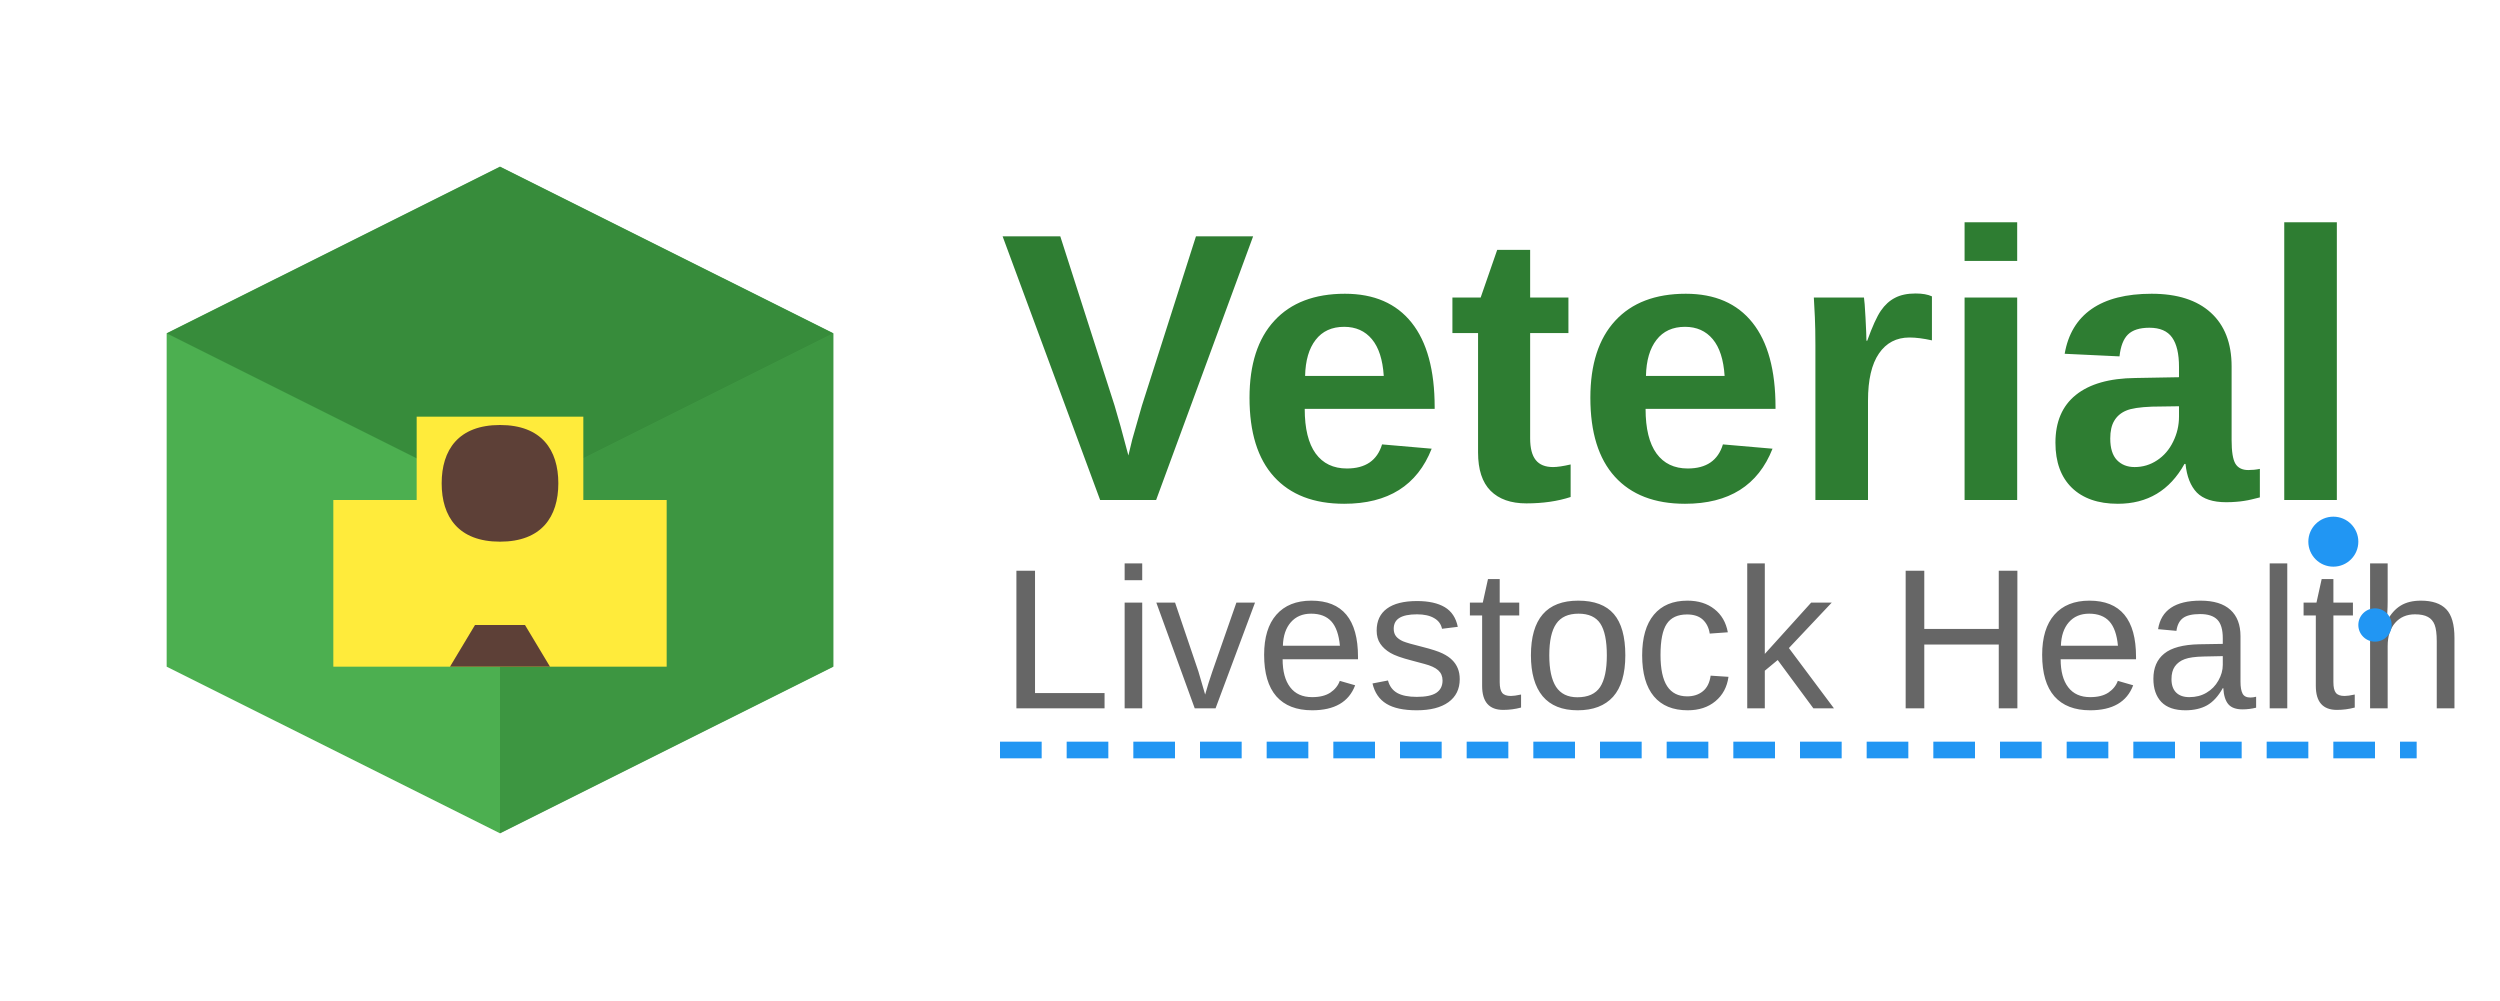
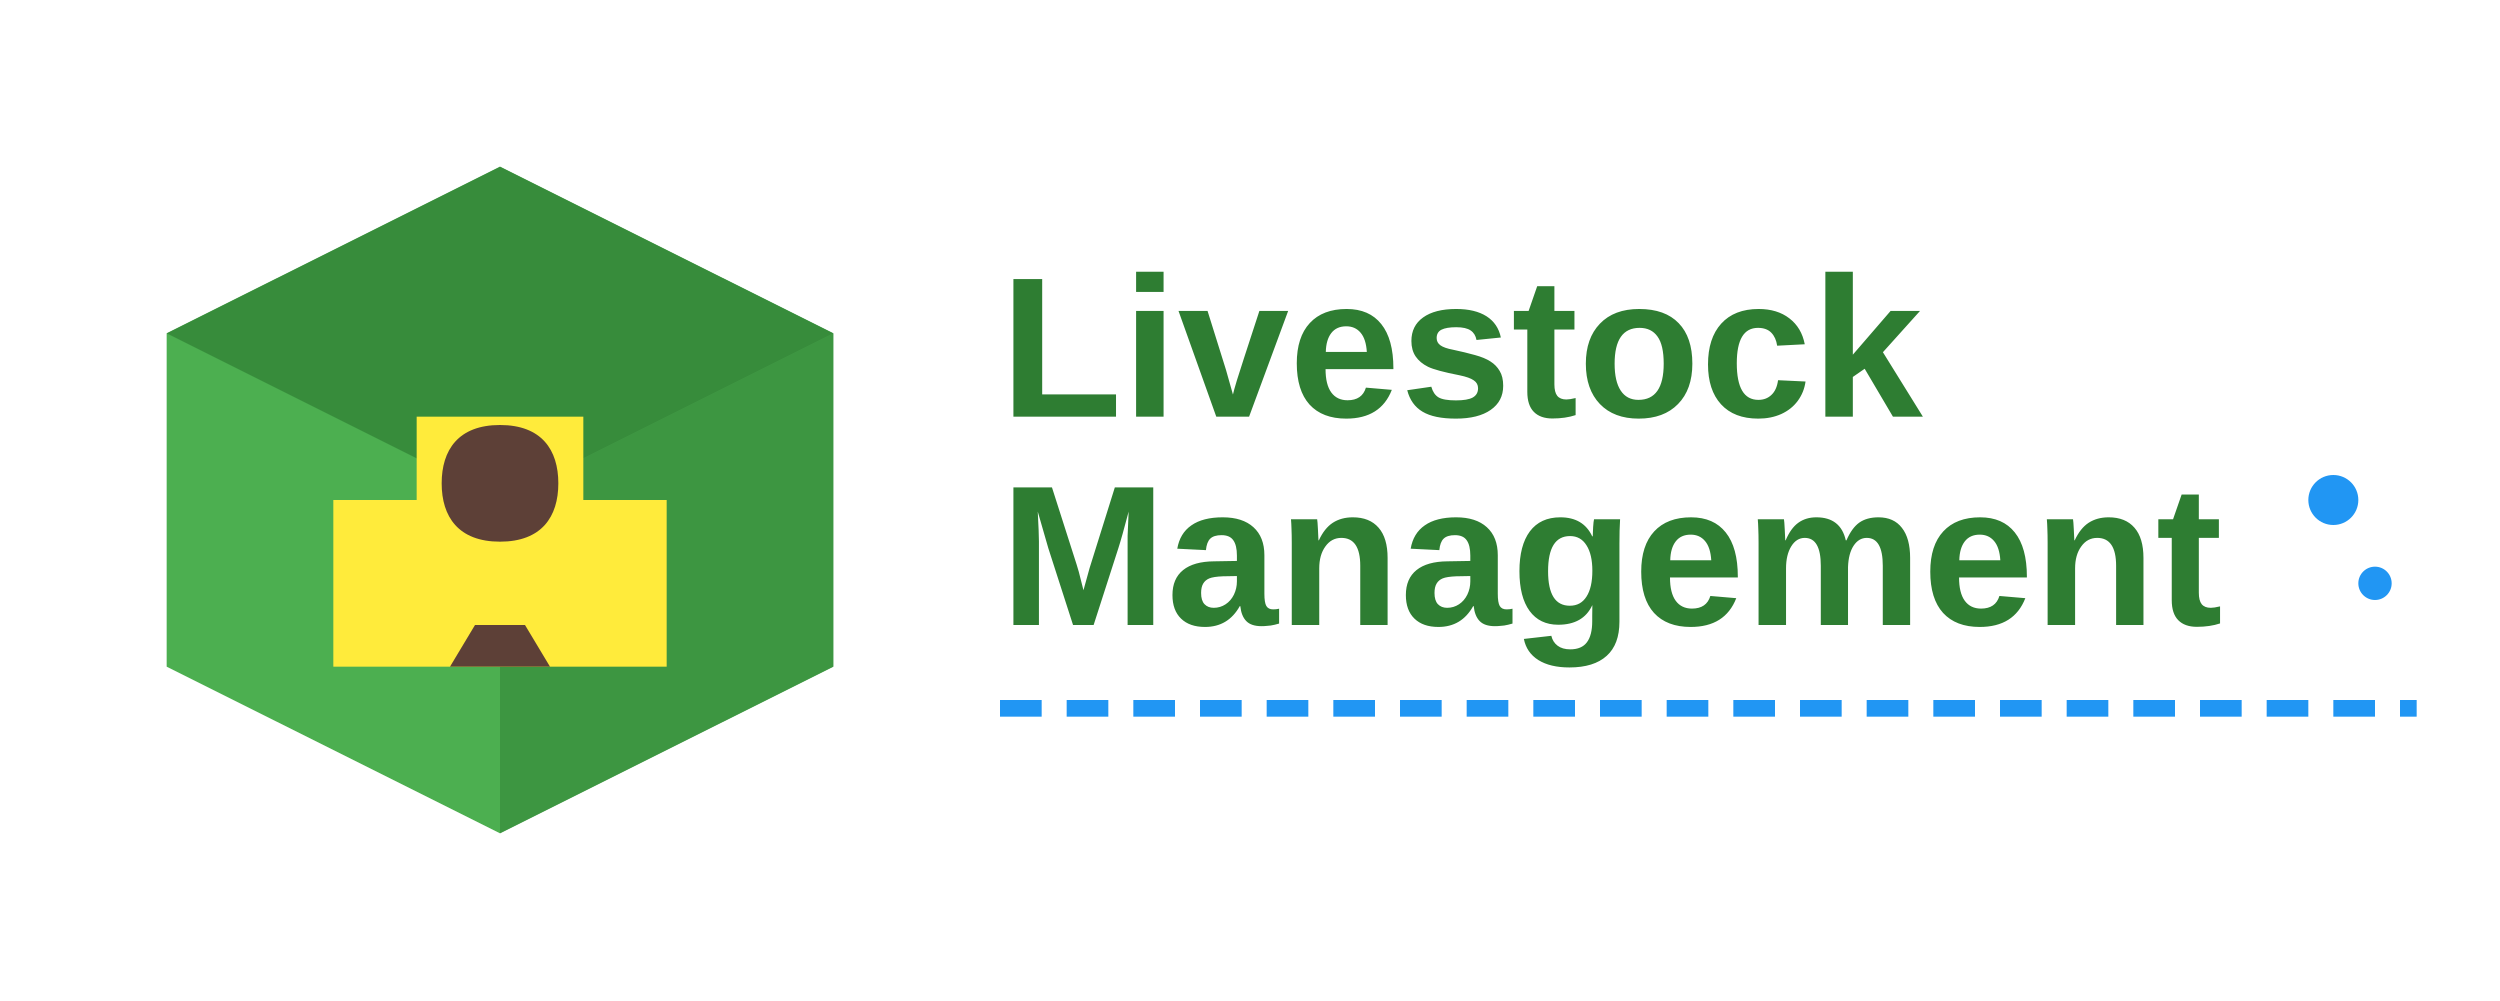
<svg xmlns="http://www.w3.org/2000/svg" viewBox="0 0 300 120">
  <g transform="translate(20,20)">
    <path d="M0 20L40 0l40 20v40l-40 20-40-20V20z" fill="#4CAF50" />
    <path d="M0 20l40-20 40 20-40 20z" fill="#2E7D32" opacity="0.7" />
    <path d="M40 40l40-20v40l-40 20z" fill="#2E7D32" opacity="0.5" />
    <path d="M30 30h20v20H30z" fill="#FFEB3B" />
    <path d="M20 40h40v20H20z" fill="#FFEB3B" />
    <path d="M40 45c-5 0-7-3-7-7s2-7 7-7 7 3 7 7-2 7-7 7zm-3 10l-3 5h12l-3-5" fill="#5D4037" />
  </g>
-   <g transform="translate(120,60)">
-     <text x="0" y="0" font-size="46" fill="#2E7D32" font-family="Arial, sans-serif" font-weight="bold">
-       Veterial
+   <g transform="translate(120,50)">
+     <text x="0" y="0" font-size="24" fill="#2E7D32" font-family="Arial, sans-serif" font-weight="bold">
+       Livestock
    </text>
-     <text x="0" y="25" font-size="24" fill="#666" font-family="Arial, sans-serif">
-       Livestock Health Guardian
+     <text x="0" y="25" font-size="24" fill="#2E7D32" font-family="Arial, sans-serif" font-weight="bold">
+       Management
    </text>
-     <path d="M0 30h170" stroke="#2196F3" stroke-width="2" stroke-dasharray="5,3" />
-     <circle cx="160" cy="5" r="3" fill="#2196F3" />
-     <circle cx="165" cy="15" r="2" fill="#2196F3" />
+     <path d="M0 35h170" stroke="#2196F3" stroke-width="2" stroke-dasharray="5,3" />
+     <circle cx="160" cy="10" r="3" fill="#2196F3" />
+     <circle cx="165" cy="20" r="2" fill="#2196F3" />
  </g>
</svg>
